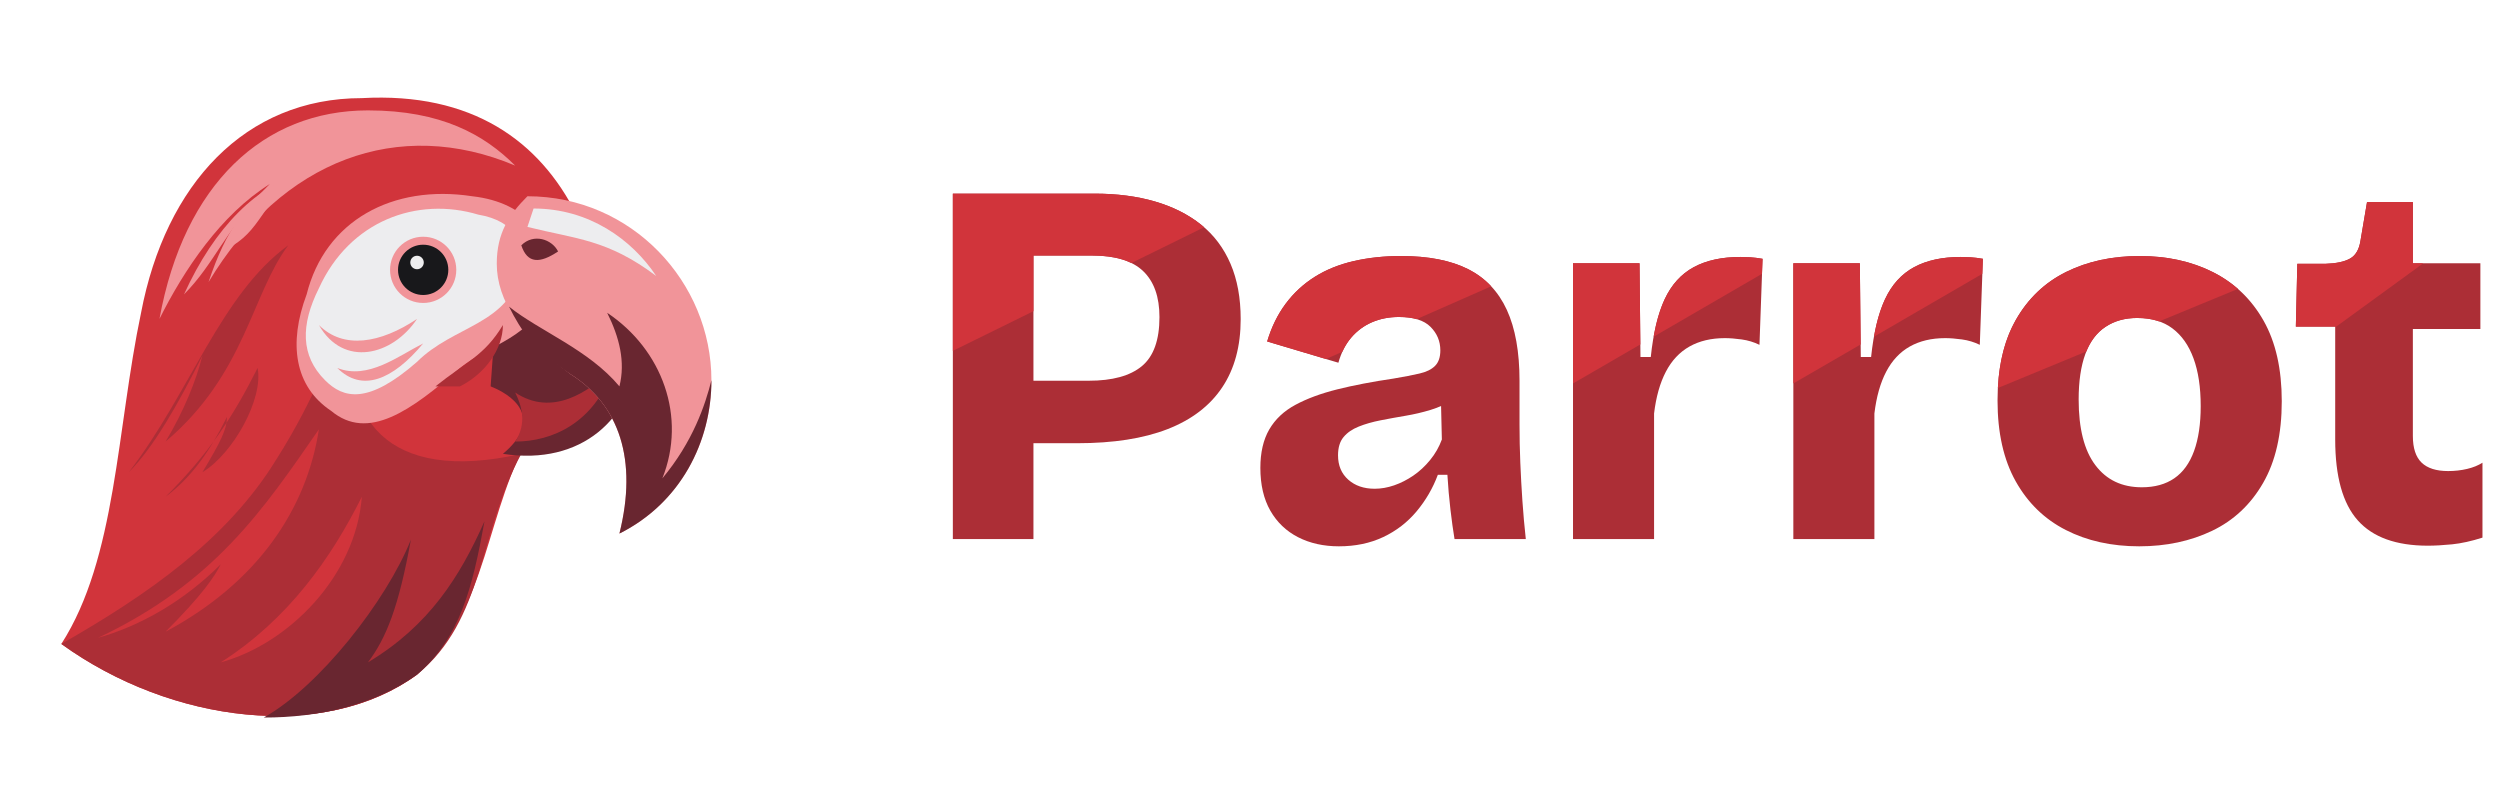
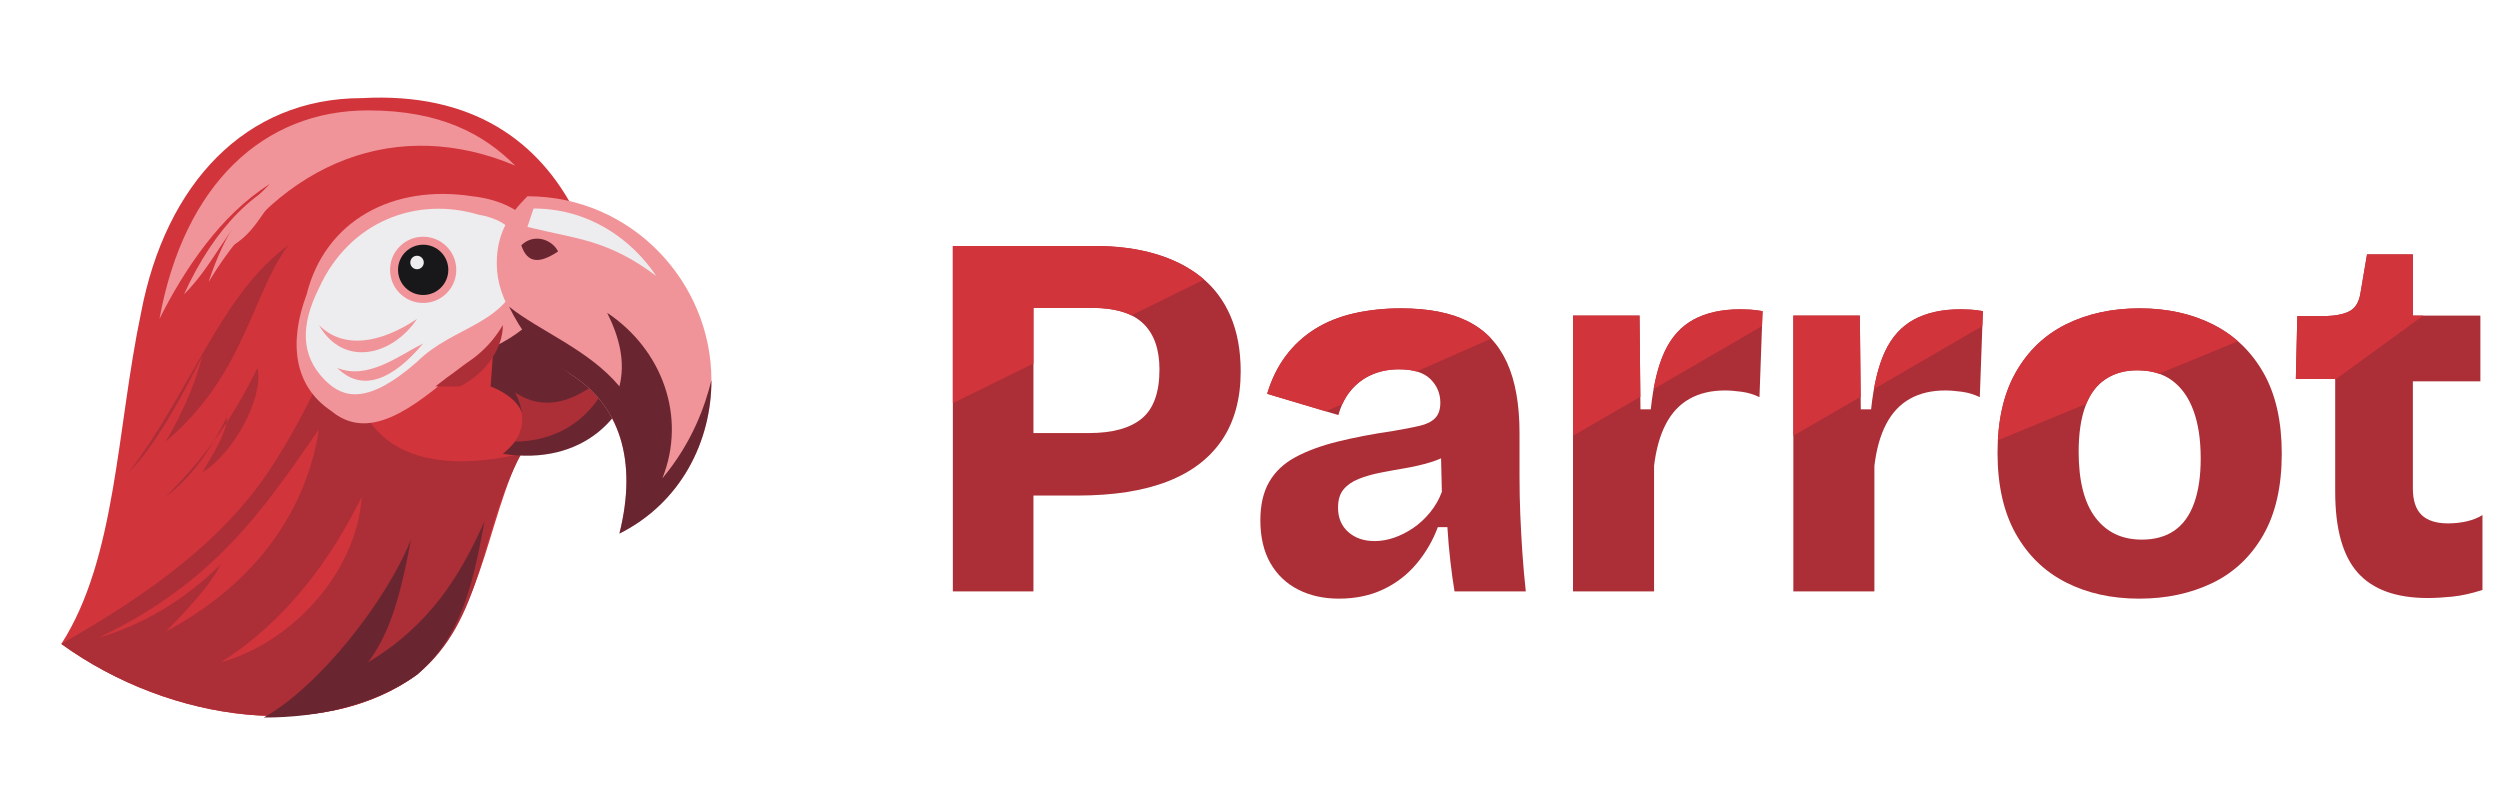
<svg xmlns="http://www.w3.org/2000/svg" role="img" aria-label="Parrot" viewBox="0 0 477.7 150">
  <svg width="150" height="150" viewBox="0 0 128 128">
    <path fill="#D1343B" d="M10 105 C19 91 19 70 23 51 C27 30 40 16 59 16 C77 15 88 23 94 35 C98 45 93 60 87 70 C79 83 80 99 68 110 C53 121 28 118 10 105Z" />
    <path fill="#AC2E36" d="M10 105 C24 97 37 88 45 75 C52 64 53 58 58 52 C55 68 63 79 85 74 C78 87 79 101 68 110 C53 121 28 118 10 105Z" />
    <path fill="#692630" d="M43 117 C52 112 63 98 67 88 C65 99 63 104 60 108 C70 102 75 94 79 85 C77 96 75 104 68 110 C61 115 52 117 43 117Z" />
    <path fill="#F19499" d="M26 52 C30 30 43 18 60 18 C72 18 79 22 84 27 C65 19 46 26 34 46 C37 37 40 34 44 30 C36 35 30 44 26 52Z" />
    <path fill="#AC2E36" d="M21 77 C31 64 36 48 47 40 C41 48 40 61 27 72 C30 67 32 62 33 58 C29 66 25 73 21 77Z" />
    <path fill="#D1343B" d="M16 104 C35 95 43 83 52 70 C50 83 42 95 27 103 C33 97 35 94 36 92 C30 98 23 102 16 104Z M36 108 C47 101 54 91 59 81 C58 94 47 105 36 108Z" />
    <path fill="#692630" d="M81 49 C92 44 102 49 104 58 C103 68 95 76 82 74 C88 69 85 65 80 63Z" />
    <path fill="#AC2E36" d="M84 64 C90 68 96 64 100 60 C97 69 90 72 84 72 C86 69 85 66 84 64Z" />
    <path fill="#F19499" d="M50 48 C53 36 64 30 77 32 C86 33 91 39 89 48 C87 55 80 56 75 60 C67 67 60 72 54 67 C48 63 47 56 50 48Z" />
    <path fill="#EDEDEF" d="M52 47 C57 36 68 32 78 35 C84 36 86 40 85 44 C83 53 74 53 68 59 C60 66 56 65 53 62 C49 58 49 53 52 47Z" />
    <path fill="#F19499" d="M52 53 C56 57 62 56 68 52 C64 58 56 60 52 53Z M55 60 C60 62 65 58 69 56 C64 62 59 64 55 60Z" />
    <path fill="#F19499" d="M86 32 C103 32 116 46 116 62 C116 72 111 82 101 87 C104 75 101 66 93 61 C85 55 81 49 81 43 C81 38 83 35 86 32Z" />
    <path fill="#692630" d="M99 51 C108 57 112 68 108 78 C113 72 115 66 116 62 C116 72 111 82 101 87 C104 75 101 66 93 61 C87 57 85 54 83 50 C88 54 96 57 101 63 C102 59 101 55 99 51Z" />
    <path fill="#EDEDEF" d="M87 34 C96 34 103 39 107 45 C99 39 94 39 86 37Z" />
    <path fill="#692630" d="M85 40 C87 38 90 39 91 41 C88 43 86 43 85 40Z" />
    <path fill="#F19499" d="M30 48 C35 37 42 30 50 28 C43 32 43 37 38 40 C40 36 41 35 42 33 C37 37 35 43 30 48Z" />
    <path fill="#AC2E36" d="M27 81 C34 74 38 68 42 60 C43 65 38 74 33 77 C36 72 37 70 37 68 C34 74 31 78 27 81Z" />
    <path fill="#AC2E36" d="M71 63 C76 59 79 58 82 53 C82 57 79 61 75 63Z" />
    <circle fill="#F19499" cx="69" cy="44" r="5.4" />
    <circle fill="#18181B" cx="69" cy="44" r="4.1" />
    <circle fill="#EDEDEF" cx="68" cy="42.8" r="1.1" />
  </svg>
-   <g transform="translate(175 23)">
+   <g transform="translate(175 33)">
    <path fill="#AC2E36" d="M18.17 61.69V49.75H33.03Q39.83 49.75 43.19 46.96Q46.55 44.17 46.55 37.59Q46.55 31.8 43.45 28.82Q40.35 25.83 33.67 25.83H18.17V14H34.15Q40.55 14 45.69 15.5Q50.83 17 54.51 19.94Q58.19 22.89 60.13 27.41Q62.07 31.93 62.07 37.98Q62.07 45.75 58.53 51.03Q55 56.31 48.09 59Q41.17 61.69 30.85 61.69ZM7.07 80V14H22.47V80Z" />
    <path fill="#D1343B" d="M55.08 20.42 41.18 27.26Q38.28 25.83 33.67 25.83H22.47V36.46L7.07 44.04V14H34.15Q40.55 14 45.69 15.5Q50.83 17 54.51 19.94Q54.8 20.18 55.08 20.42Z" />
    <path fill="#AC2E36" d="M80.83 81.39Q76.44 81.39 73.04 79.65Q69.64 77.91 67.73 74.57Q65.83 71.23 65.83 66.41Q65.83 61.99 67.53 59.06Q69.24 56.12 72.54 54.35Q75.84 52.57 80.52 51.4Q85.21 50.23 91.25 49.34Q94.23 48.84 96.21 48.38Q98.2 47.93 99.21 46.91Q100.22 45.9 100.22 43.95Q100.22 41.33 98.34 39.45Q96.47 37.57 92.31 37.57Q89.49 37.57 87.17 38.57Q84.85 39.57 83.19 41.51Q81.53 43.46 80.74 46.31L67.13 42.25Q68.37 38.11 70.67 35.03Q72.97 31.95 76.22 29.9Q79.48 27.85 83.7 26.88Q87.91 25.92 92.69 25.92Q100.55 25.92 105.53 28.43Q110.51 30.95 112.93 36.22Q115.35 41.49 115.35 49.76V58.19Q115.35 61.75 115.5 65.4Q115.65 69.05 115.9 72.7Q116.15 76.35 116.55 80H102.93Q102.53 77.61 102.15 74.37Q101.77 71.12 101.57 67.73H99.74Q98.33 71.53 95.7 74.69Q93.06 77.85 89.31 79.62Q85.57 81.39 80.83 81.39ZM87.67 70.39Q89.5 70.39 91.39 69.74Q93.29 69.08 95.04 67.89Q96.8 66.69 98.26 64.91Q99.72 63.13 100.51 60.98L100.32 52.87L102.58 53.37Q100.71 54.61 98.37 55.32Q96.03 56.03 93.6 56.44Q91.17 56.85 88.82 57.31Q86.47 57.77 84.63 58.51Q82.79 59.24 81.73 60.51Q80.67 61.78 80.67 64Q80.67 66.92 82.63 68.66Q84.58 70.39 87.67 70.39Z" />
    <path fill="#D1343B" d="M81.49 44.22 78.36 45.6 67.13 42.25Q68.37 38.11 70.67 35.03Q72.97 31.95 76.22 29.9Q79.48 27.85 83.7 26.88Q87.91 25.92 92.69 25.92Q100.55 25.92 105.53 28.43Q108.06 29.71 109.94 31.71L95.69 37.98Q94.24 37.57 92.31 37.57Q89.49 37.57 87.17 38.57Q84.85 39.57 83.19 41.51Q82.18 42.7 81.49 44.22Z" />
    <path fill="#AC2E36" d="M125.57 80V55.15V27.31H138.28L138.46 45.22H140.43Q141.15 38.33 143.09 34.17Q145.04 30 148.64 28.05Q152.25 26.1 157.57 26.1Q158.39 26.1 159.42 26.16Q160.45 26.22 161.79 26.45L161.2 42.89Q159.61 42.11 157.8 41.86Q155.98 41.61 154.59 41.61Q150.68 41.61 147.83 43.21Q144.99 44.81 143.31 48.03Q141.63 51.25 141.06 56.01V80Z" />
    <path fill="#D1343B" d="M138.44 42.81 125.57 50.27V27.31H138.28L138.44 42.81ZM161.68 29.32 140.97 41.34Q141.73 37.08 143.09 34.17Q145.04 30 148.64 28.05Q152.25 26.1 157.57 26.1Q158.39 26.1 159.42 26.16Q160.45 26.22 161.79 26.45L161.68 29.32Z" />
    <path fill="#AC2E36" d="M167.67 80V55.15V27.31H180.38L180.56 45.22H182.53Q183.25 38.33 185.19 34.17Q187.14 30 190.74 28.05Q194.35 26.1 199.67 26.1Q200.49 26.1 201.52 26.16Q202.55 26.22 203.89 26.45L203.3 42.89Q201.71 42.11 199.9 41.86Q198.08 41.61 196.69 41.61Q192.78 41.61 189.93 43.21Q187.09 44.81 185.41 48.03Q183.73 51.25 183.16 56.01V80Z" />
    <path fill="#D1343B" d="M180.54 42.81 167.67 50.27V27.31H180.38L180.54 42.81ZM203.78 29.32 183.07 41.34Q183.83 37.09 185.19 34.17Q187.14 30 190.74 28.05Q194.35 26.1 199.67 26.1Q200.49 26.1 201.52 26.16Q202.55 26.22 203.89 26.45L203.78 29.32Z" />
    <path fill="#AC2E36" d="M233.76 81.39Q225.83 81.39 219.73 78.27Q213.63 75.16 210.16 68.97Q206.69 62.78 206.69 53.54Q206.69 44.27 210.18 38.14Q213.66 32.01 219.8 28.96Q225.95 25.92 233.84 25.92Q241.75 25.92 247.89 29.02Q254.04 32.13 257.52 38.27Q261 44.41 261 53.67Q261 63.11 257.43 69.29Q253.87 75.47 247.68 78.43Q241.49 81.39 233.76 81.39ZM234.25 70.11Q237.97 70.11 240.47 68.39Q242.97 66.67 244.24 63.18Q245.51 59.69 245.51 54.6Q245.51 49.22 244.14 45.49Q242.78 41.76 240.12 39.76Q237.47 37.76 233.36 37.76Q229.84 37.76 227.29 39.47Q224.73 41.17 223.46 44.66Q222.19 48.14 222.19 53.34Q222.19 61.66 225.38 65.88Q228.56 70.11 234.25 70.11Z" />
    <path fill="#D1343B" d="M252.63 32.2 237.58 38.41Q235.71 37.76 233.36 37.76Q229.84 37.76 227.29 39.47Q224.92 41.05 223.65 44.16L206.75 51.14Q207.15 43.45 210.18 38.14Q213.66 32.01 219.8 28.96Q225.95 25.92 233.84 25.92Q241.75 25.92 247.89 29.02Q250.5 30.34 252.63 32.2Z" />
    <path fill="#AC2E36" d="M288.91 81.27Q279.83 81.27 275.52 76.43Q271.21 71.58 271.21 60.97V39.41H263.69L263.97 27.41H269.31Q272.43 27.31 274.04 26.41Q275.64 25.51 276.03 23.05L277.29 15.61H286.05V27.31H298.95V39.87H286.05V60.32Q286.05 63.78 287.72 65.4Q289.39 67.01 292.79 67.01Q294.69 67.01 296.42 66.6Q298.15 66.19 299.35 65.41V79.73Q296.18 80.74 293.55 81.01Q290.91 81.27 288.91 81.27Z" />
    <path fill="#D1343B" d="M288.03 27.31 271.21 39.55V39.41H263.69L263.97 27.41H269.31Q272.43 27.31 274.04 26.41Q275.64 25.51 276.03 23.05L277.29 15.61H286.05V27.31H288.03Z" />
  </g>
</svg>
